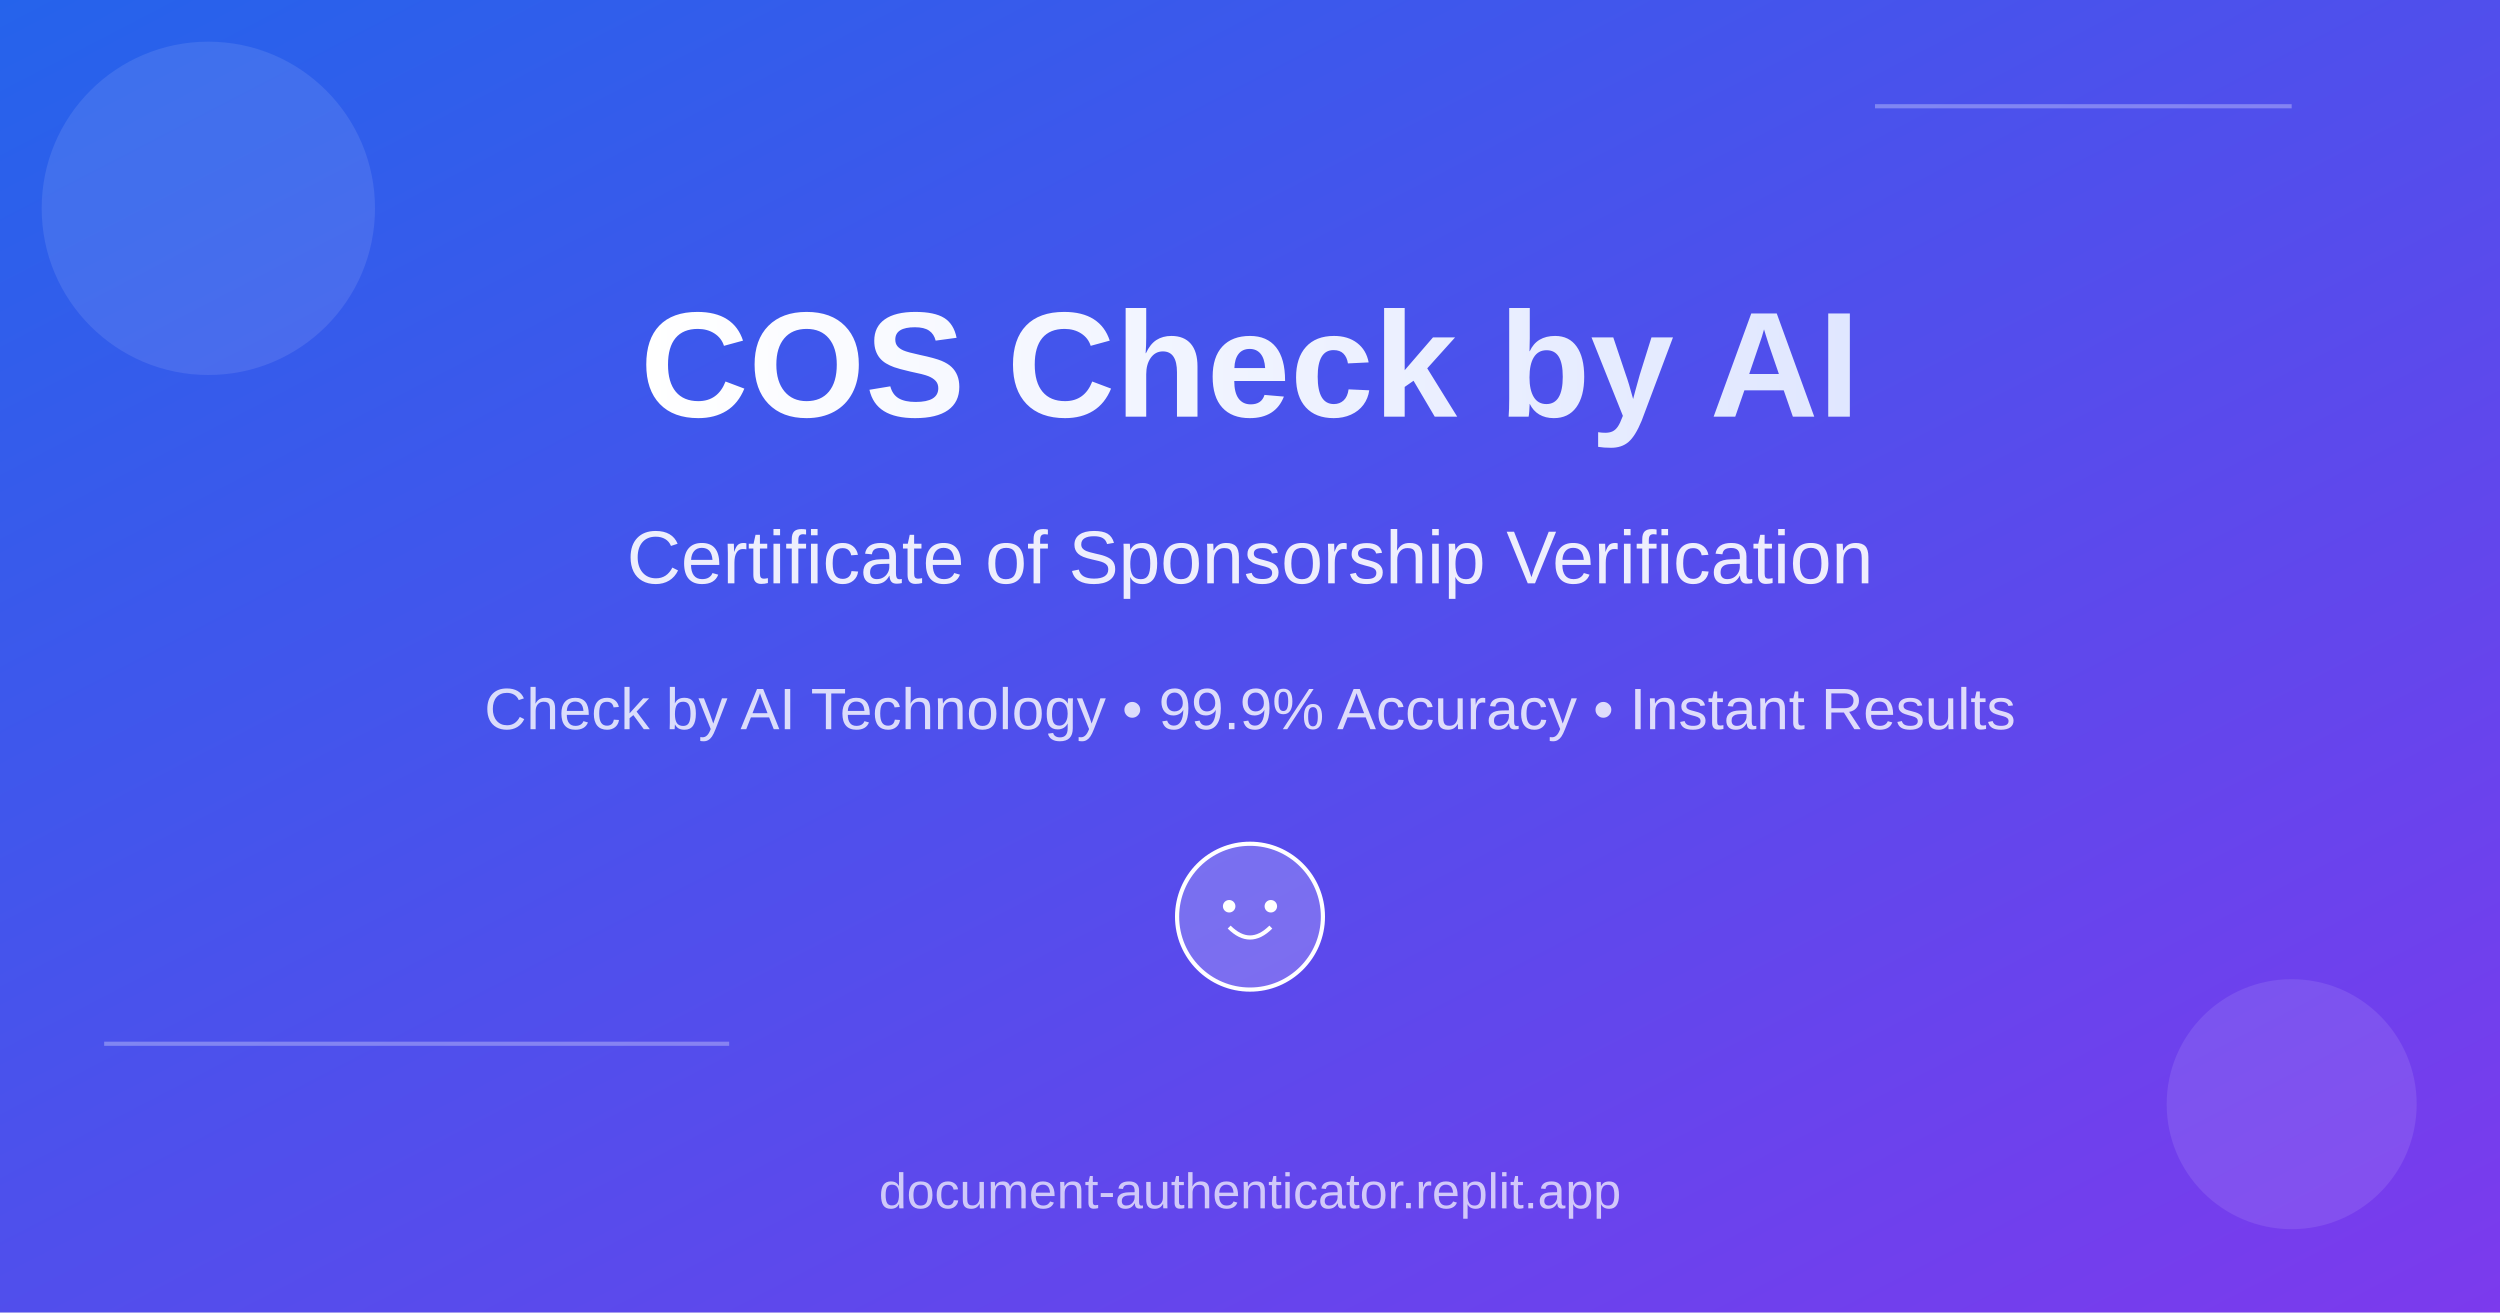
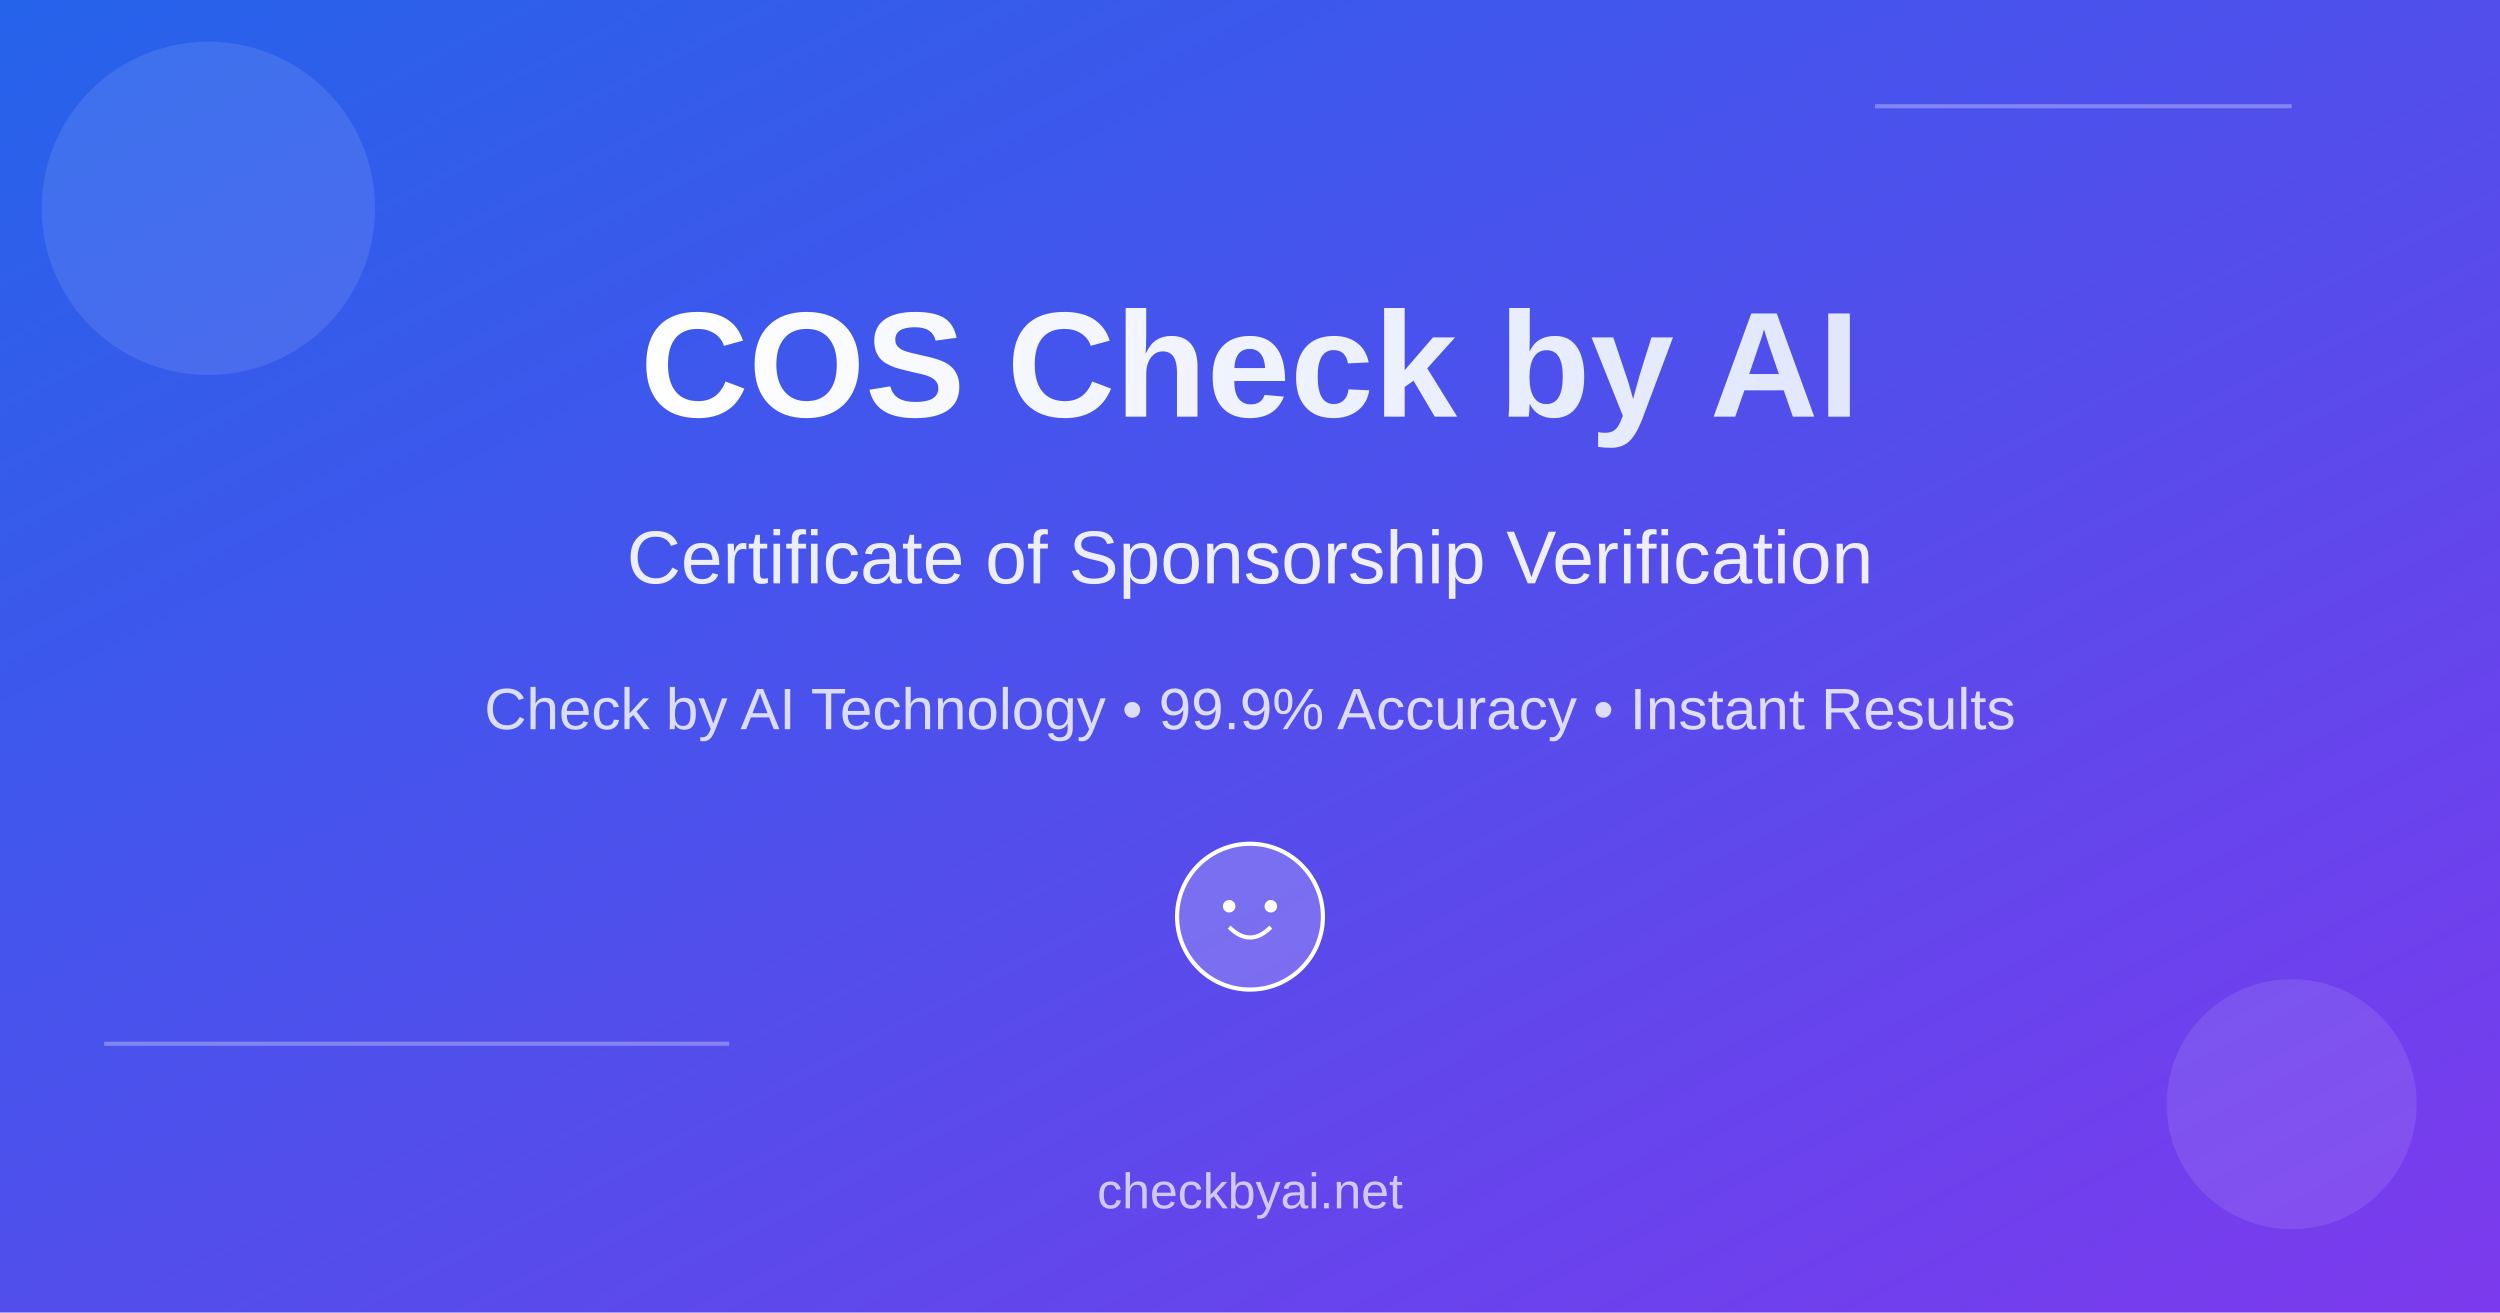
<svg xmlns="http://www.w3.org/2000/svg" width="1200" height="630">
  <defs>
    <linearGradient id="bgGradient" x1="0%" y1="0%" x2="100%" y2="100%">
      <stop offset="0%" style="stop-color:#2563eb;stop-opacity:1" />
      <stop offset="100%" style="stop-color:#7c3aed;stop-opacity:1" />
    </linearGradient>
    <linearGradient id="textGradient" x1="0%" y1="0%" x2="100%" y2="0%">
      <stop offset="0%" style="stop-color:#ffffff;stop-opacity:1" />
      <stop offset="100%" style="stop-color:#e0e7ff;stop-opacity:1" />
    </linearGradient>
  </defs>
  <rect width="1200" height="630" fill="url(#bgGradient)" />
  <circle cx="100" cy="100" r="80" fill="rgba(255,255,255,0.1)" />
  <circle cx="1100" cy="530" r="60" fill="rgba(255,255,255,0.1)" />
  <rect x="900" y="50" width="200" height="2" fill="rgba(255,255,255,0.3)" />
  <rect x="50" y="500" width="300" height="2" fill="rgba(255,255,255,0.3)" />
  <text x="600" y="200" font-family="Arial, sans-serif" font-size="72" font-weight="bold" text-anchor="middle" fill="url(#textGradient)">
    COS Check by AI
  </text>
  <text x="600" y="280" font-family="Arial, sans-serif" font-size="36" text-anchor="middle" fill="rgba(255,255,255,0.9)">
    Certificate of Sponsorship Verification
  </text>
  <text x="600" y="350" font-family="Arial, sans-serif" font-size="28" text-anchor="middle" fill="rgba(255,255,255,0.8)">
    Check by AI Technology • 99.9% Accuracy • Instant Results
  </text>
  <g transform="translate(520,400)">
    <circle cx="80" cy="40" r="35" fill="rgba(255,255,255,0.2)" stroke="white" stroke-width="2" />
    <circle cx="70" cy="35" r="3" fill="white" />
    <circle cx="90" cy="35" r="3" fill="white" />
    <path d="M70,45 Q80,55 90,45" stroke="white" stroke-width="2" fill="none" />
  </g>
  <text x="600" y="580" font-family="Arial, sans-serif" font-size="24" text-anchor="middle" fill="rgba(255,255,255,0.7)">
-     document-authenticator.replit.app
+     checkbyai.net
  </text>
</svg>
